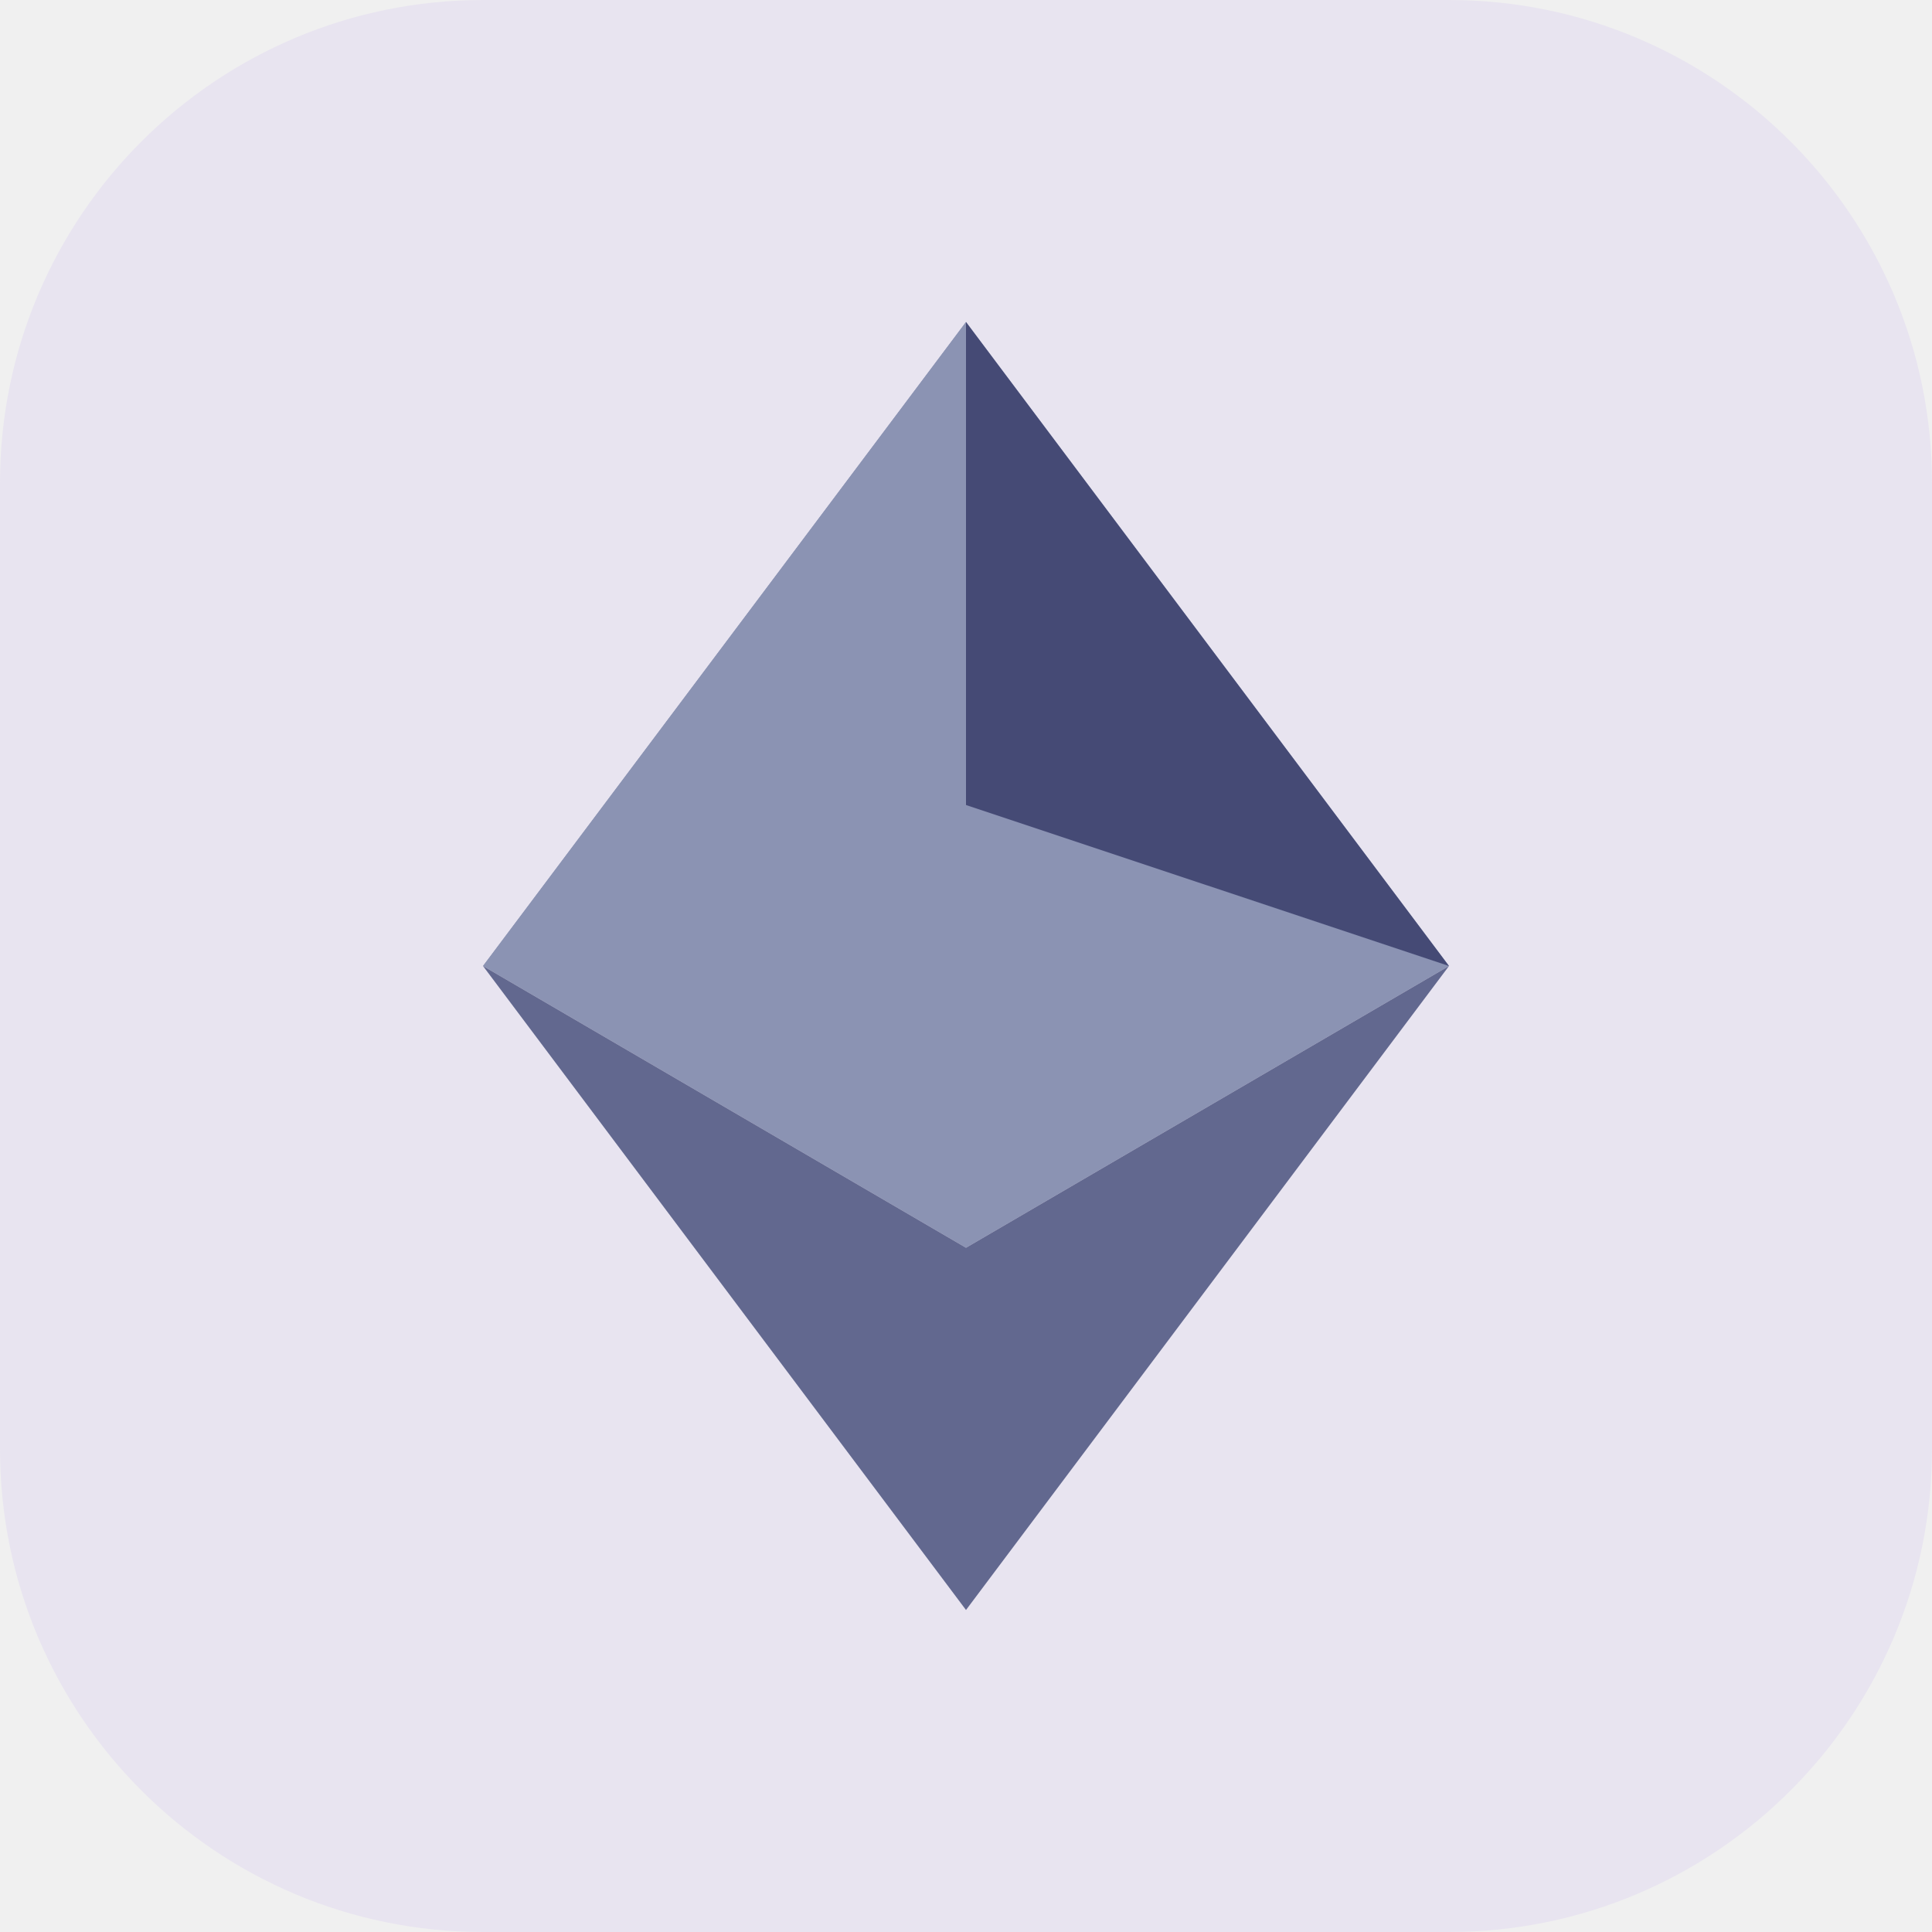
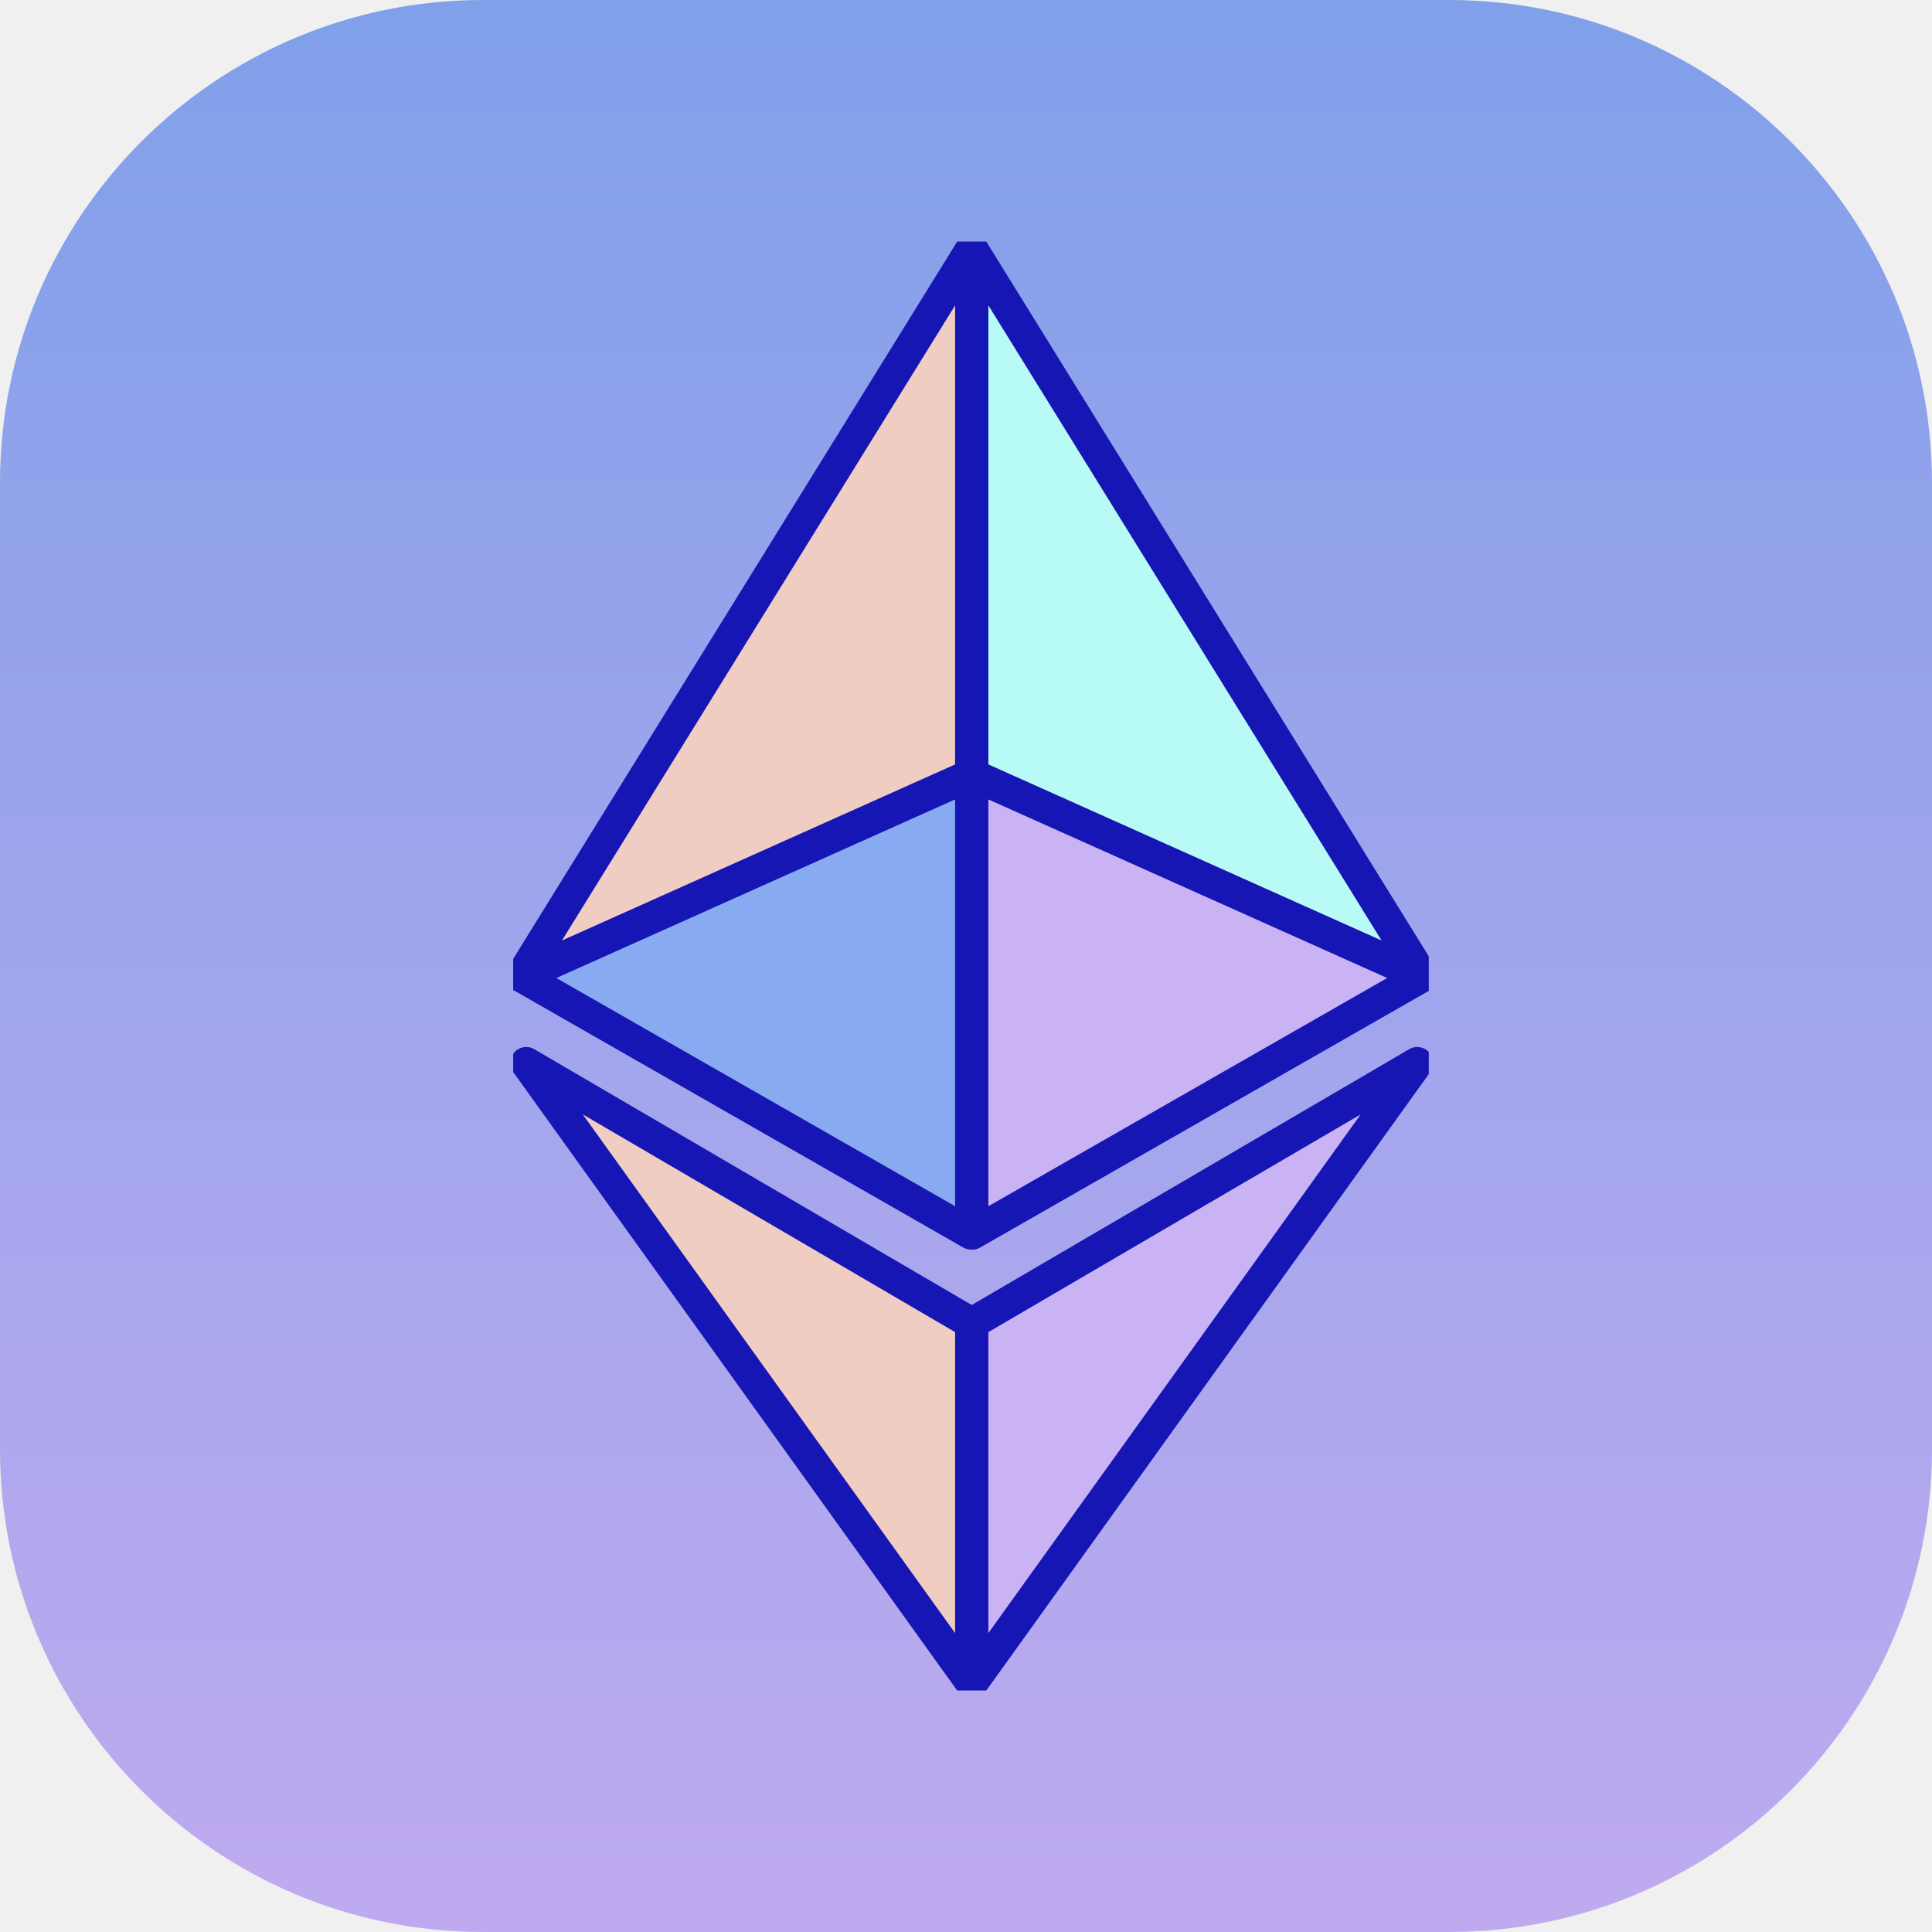
- <svg xmlns="http://www.w3.org/2000/svg" width="48" height="48" viewBox="0 0 48 48" fill="none">
-   <rect width="48" height="48" rx="12" fill="#E8E4F0" />
-   <path d="M24 8L12 24L24 31L36 24L24 8Z" fill="#8B93B3" />
-   <path d="M24 31L12 24L24 40L36 24L24 31Z" fill="#62688F" />
-   <path d="M24 8L12 24L24 20V8Z" fill="#8B93B3" />
-   <path d="M24 8V20L36 24L24 8Z" fill="#454A75" />
+ <svg xmlns="http://www.w3.org/2000/svg" width="32" height="32" viewBox="0 0 32 32" fill="none">
+   <g clip-path="url(#clip0_830_1955)">
+     <rect width="32" height="32" fill="url(#paint0_linear_830_1955)" />
+     <mask id="mask0_830_1955" style="mask-type:luminance" maskUnits="userSpaceOnUse" x="8" y="4" width="16" height="24">
+       <path d="M23.665 4H8.5V28H23.665V4Z" fill="white" />
+     </mask>
+     <g mask="url(#mask0_830_1955)">
+       <path d="M16.083 27.868V21.913L8.716 17.605L16.083 27.868Z" fill="#F0CDC2" stroke="#1616B4" stroke-width="0.527" stroke-linejoin="round" />
+       <path d="M16.107 27.868V21.913L23.474 17.605L16.107 27.868Z" fill="#C9B3F5" stroke="#1616B4" stroke-width="0.527" stroke-linejoin="round" />
+       <path d="M16.083 20.433V12.832L8.632 16.169L16.083 20.433Z" fill="#88AAF1" stroke="#1616B4" stroke-width="0.527" stroke-linejoin="round" />
+       <path d="M16.107 20.433V12.832L23.559 16.169L16.107 20.433Z" fill="#C9B3F5" stroke="#1616B4" stroke-width="0.527" stroke-linejoin="round" />
+       <path d="M8.632 16.169L16.083 4.132V12.832L8.632 16.169Z" fill="#F0CDC2" stroke="#1616B4" stroke-width="0.527" stroke-linejoin="round" />
+       <path d="M23.559 16.169L16.107 4.132V12.832L23.559 16.169Z" fill="#B8FAF6" stroke="#1616B4" stroke-width="0.527" stroke-linejoin="round" />
+     </g>
+   </g>
+   <defs>
+     <linearGradient id="paint0_linear_830_1955" x1="16" y1="0" x2="16" y2="32" gradientUnits="userSpaceOnUse">
+       <stop stop-color="#80A0EA" />
+       <stop offset="1" stop-color="#BFAAEF" />
+     </linearGradient>
+     <clipPath id="clip0_830_1955">
+       <rect width="32" height="32" rx="8" fill="white" />
+     </clipPath>
+   </defs>
</svg>
